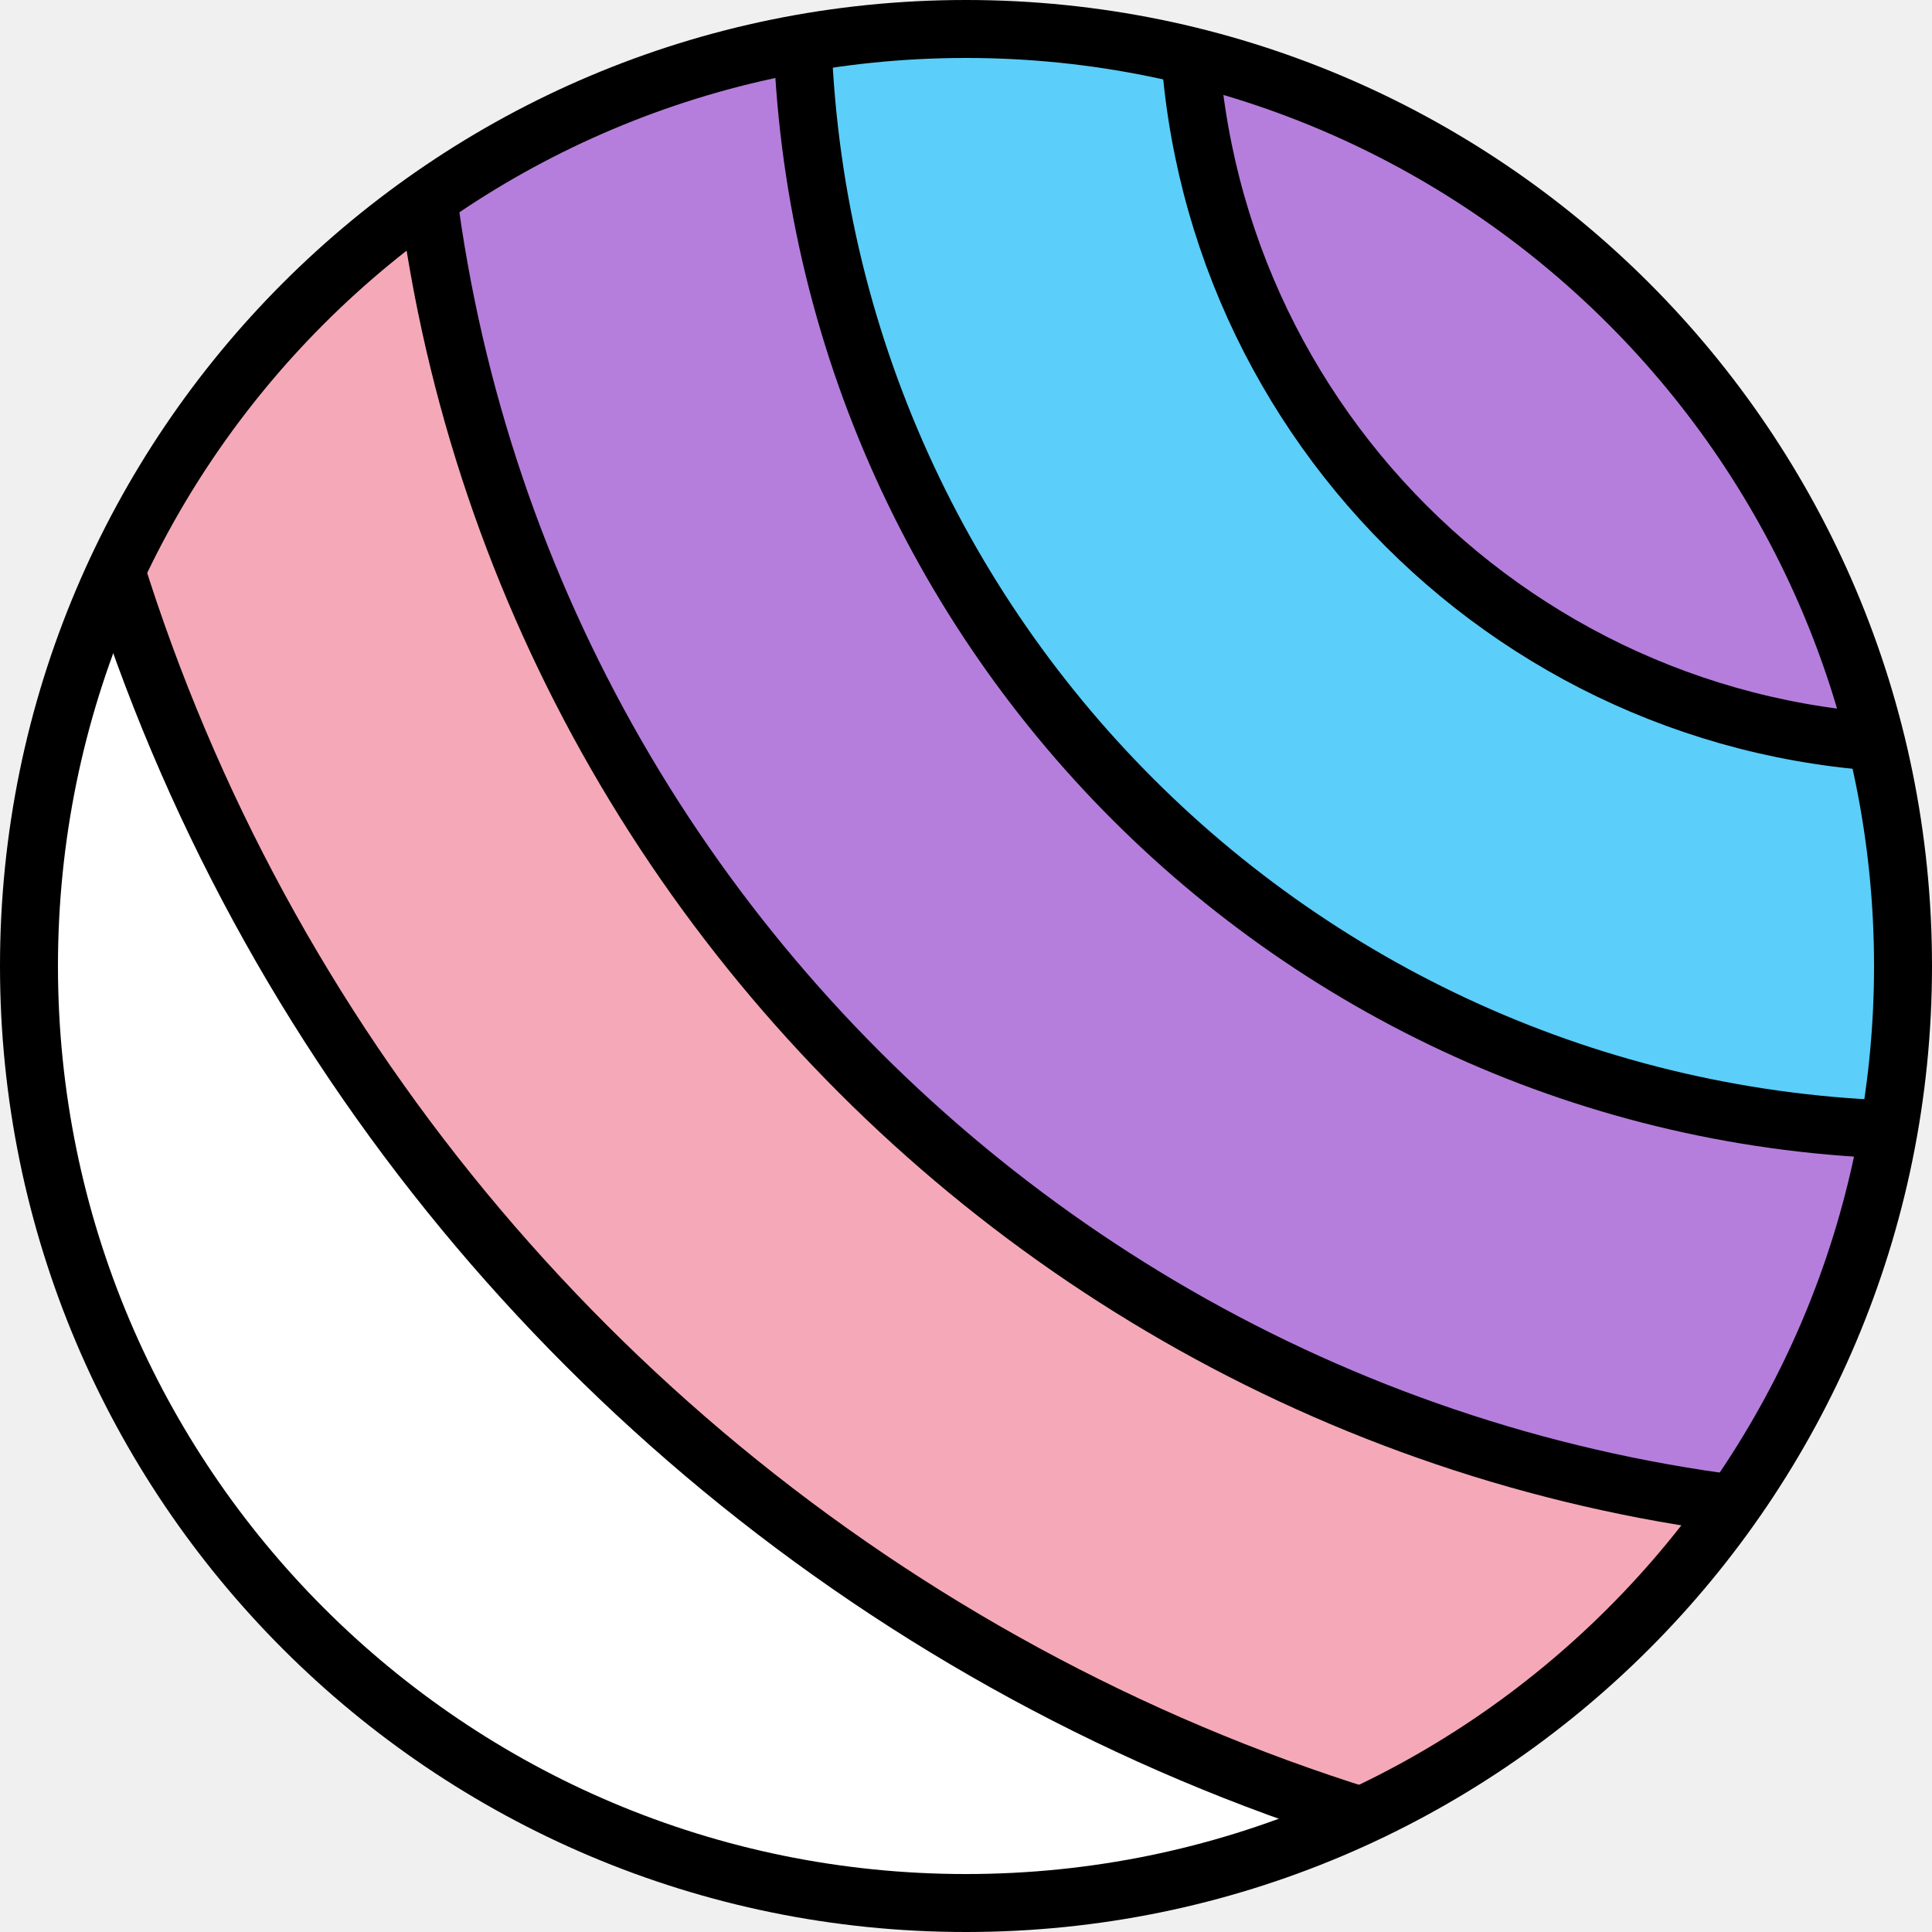
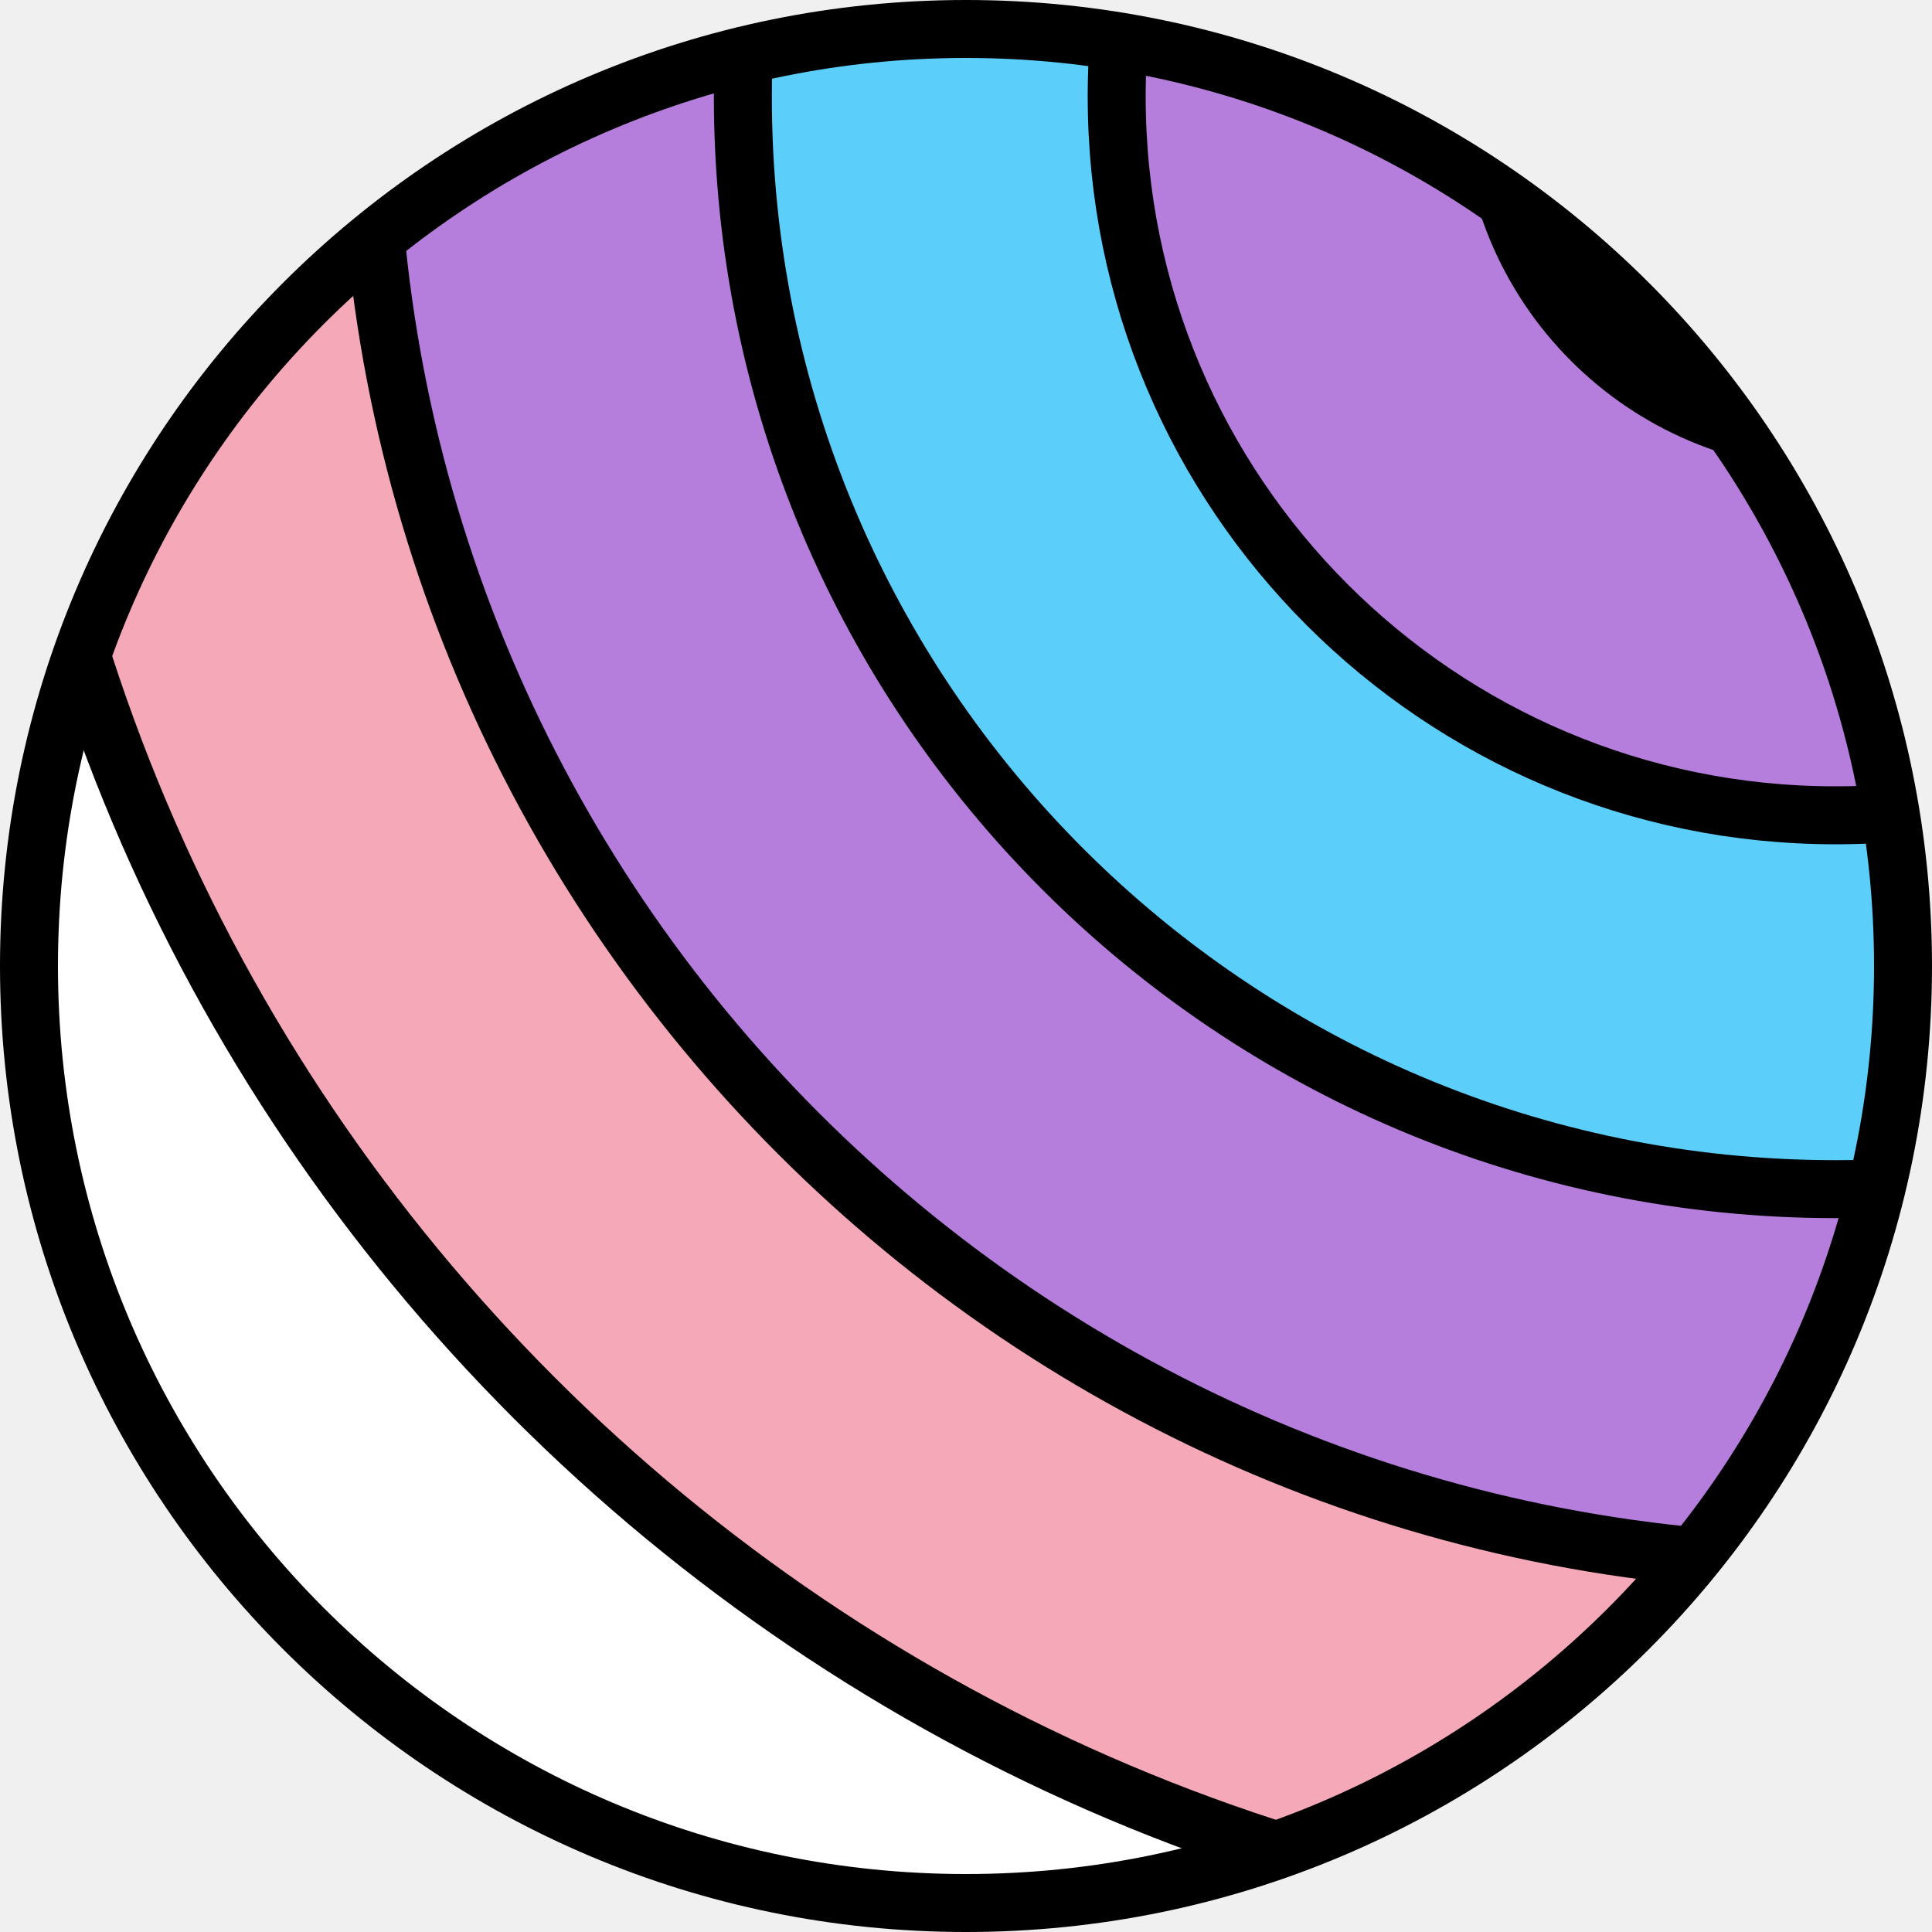
<svg xmlns="http://www.w3.org/2000/svg" width="512" height="512" viewBox="0 0 100 100" focusable="false" role="img" aria-label="engender">
  <defs>
    <clipPath id="mark-round">
      <circle cx="50" cy="50" r="48.50" />
    </clipPath>
  </defs>
  <g clip-path="url(#mark-round)">
    <rect width="100" height="100" fill="#FFFFFF" />
-     <circle cx="100" cy="0" r="98.50" fill="#F5A9B8" stroke="#000" stroke-width="3" />
-     <circle cx="100" cy="0" r="78.50" fill="#B57EDC" stroke="#000" stroke-width="3" />
-     <circle cx="100" cy="0" r="58.50" fill="#5BCEFA" stroke="#000" stroke-width="3" />
-     <circle cx="100" cy="0" r="38.50" fill="#B57EDC" stroke="#000" stroke-width="3" />
-     <circle cx="100" cy="0" r="18.50" fill="#F5A9B8" stroke="#000" stroke-width="3" />
+     <circle cx="95" cy="5" r="95.25" fill="#F5A9B8" stroke="#000" stroke-width="3" />
+     <circle cx="95" cy="5" r="75.90" fill="#B57EDC" stroke="#000" stroke-width="3" />
+     <circle cx="95" cy="5" r="56.55" fill="#5BCEFA" stroke="#000" stroke-width="3" />
+     <circle cx="95" cy="5" r="37.20" fill="#B57EDC" stroke="#000" stroke-width="3" />
+     <circle cx="95" cy="5" r="17.85" fill="#F5A9B8" stroke="#000" stroke-width="3" />
  </g>
  <circle cx="50" cy="50" r="48.50" fill="none" stroke="#000" stroke-width="3" />
</svg>
